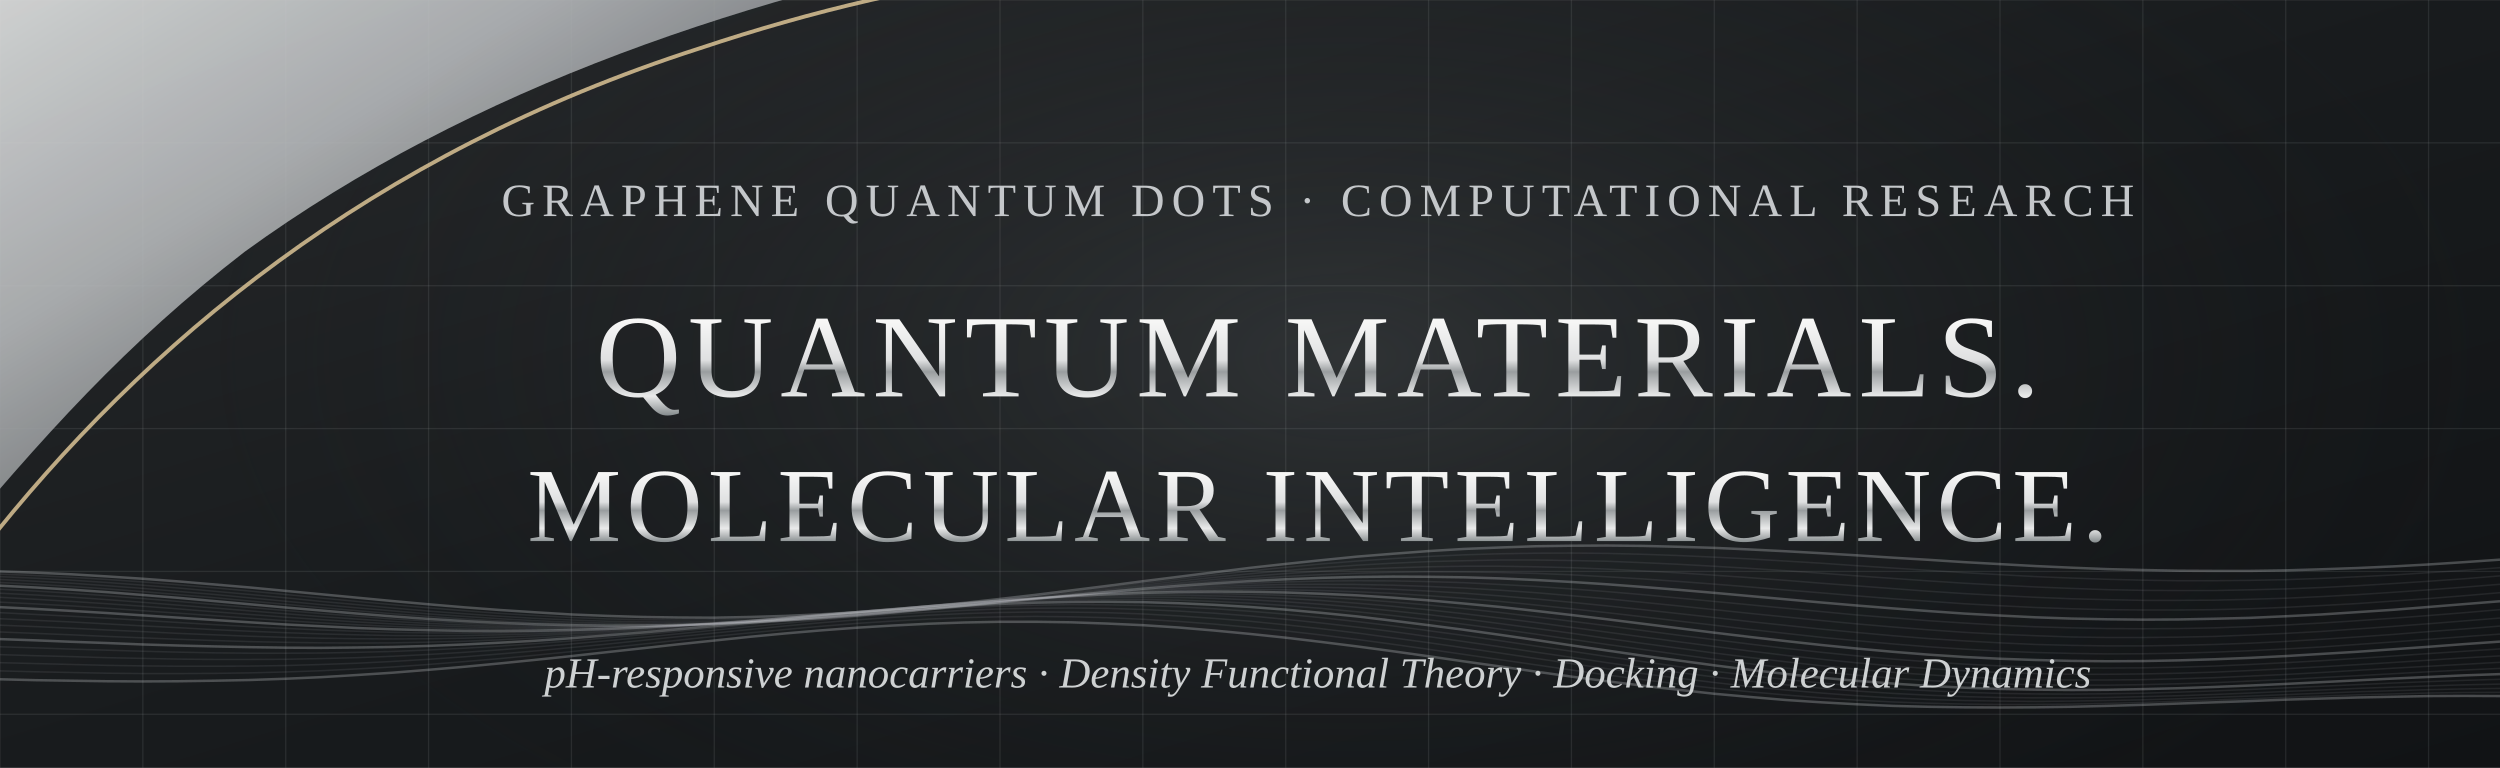
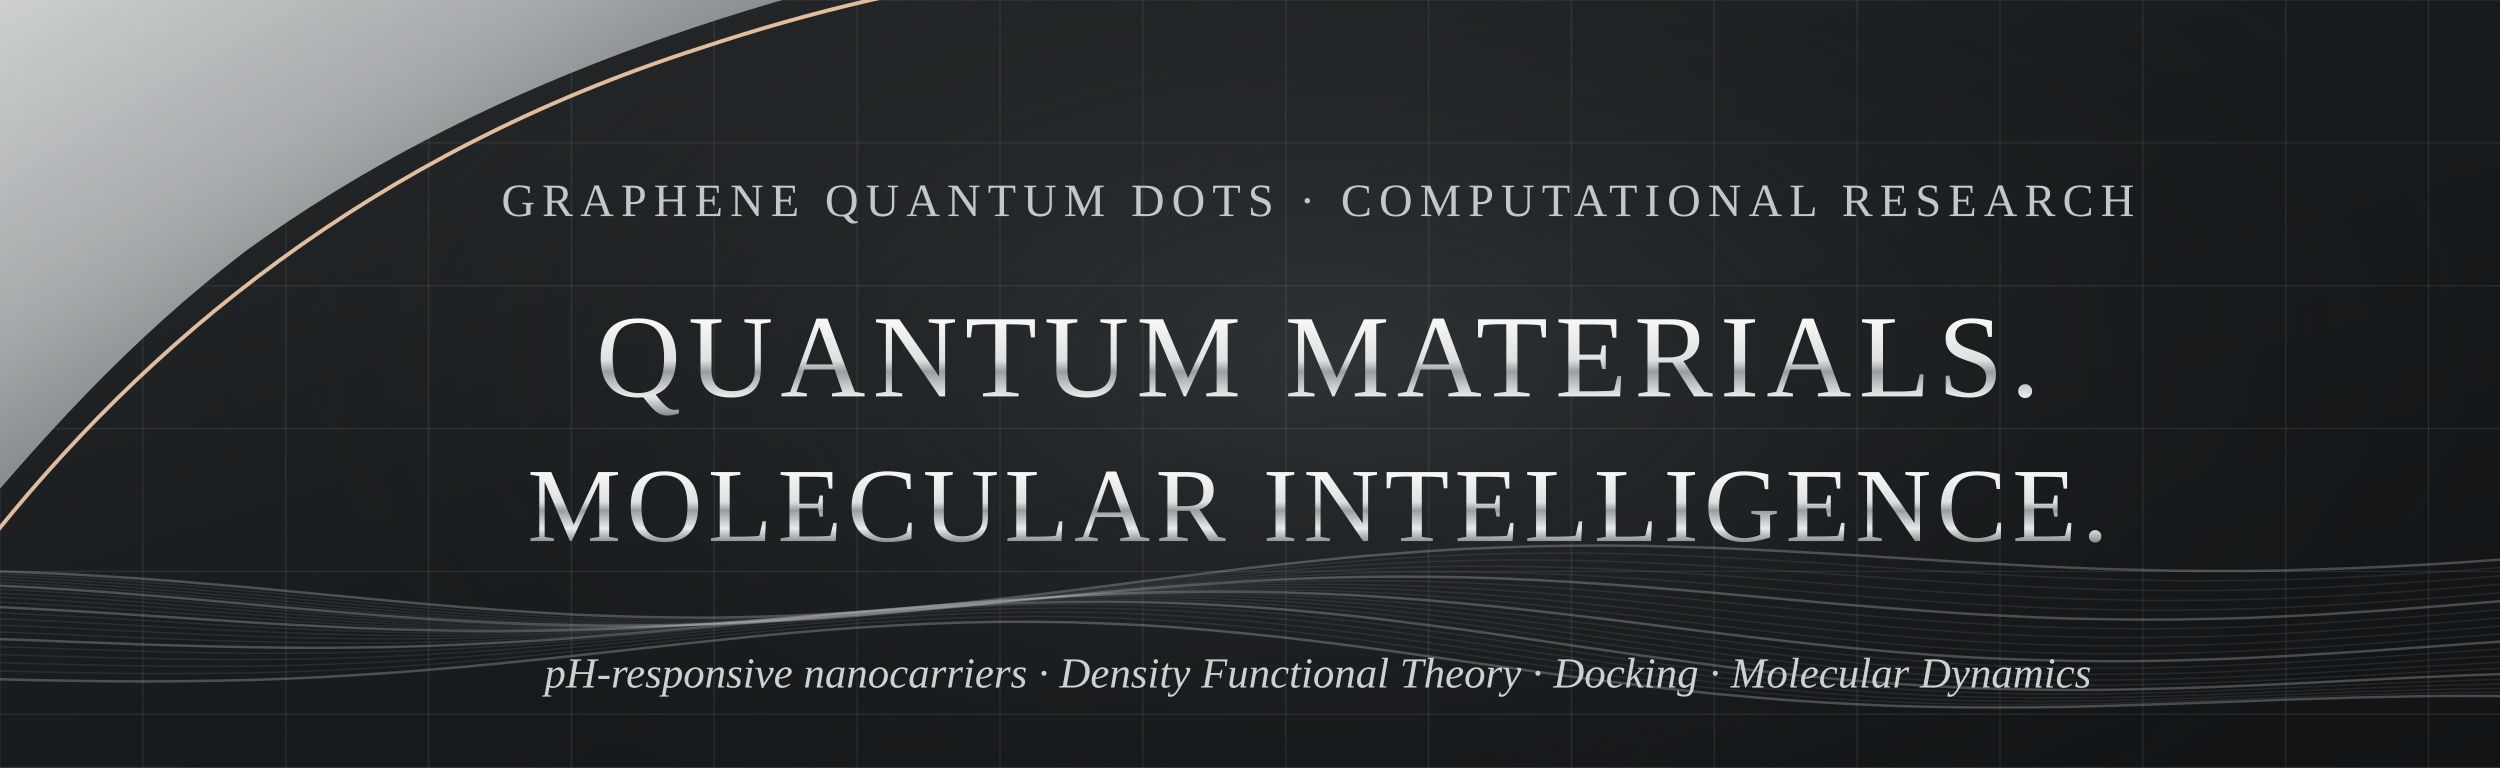
<svg xmlns="http://www.w3.org/2000/svg" width="1400" height="430" viewBox="0 0 1400 430" role="img" aria-labelledby="title desc">
  <defs>
    <linearGradient id="bg" x1="0" y1="0" x2="1" y2="1">
      <stop stop-color="#27292B" />
      <stop offset=".5" stop-color="#181B1D" />
      <stop offset="1" stop-color="#111315" />
    </linearGradient>
    <linearGradient id="silver" x1="0" y1="0" x2="0" y2="1">
      <stop stop-color="#F8F8F7" />
      <stop offset=".43" stop-color="#DFE0E1" />
      <stop offset=".55" stop-color="#999D9F" />
      <stop offset=".8" stop-color="#E9EAEA" />
      <stop offset="1" stop-color="#858B8D" />
    </linearGradient>
    <linearGradient id="corner" x1="0" y1="0" x2="1" y2=".9">
      <stop stop-color="#F3F4F3" />
      <stop offset=".36" stop-color="#B8BBBD" />
      <stop offset=".7" stop-color="#5A5E61" />
      <stop offset="1" stop-color="#A5A9AA" />
    </linearGradient>
    <linearGradient id="gold" x1="0" y1="0" x2="1" y2="0">
      <stop stop-color="#54472E" stop-opacity="0" />
-       <stop offset=".45" stop-color="#D8C194" />
-       <stop offset=".52" stop-color="#F1D9A8" />
+       <stop offset=".45" stop-color="#FFD6B0" />
+       <stop offset=".52" stop-color="#FFE2C8" />
      <stop offset="1" stop-color="#54472E" stop-opacity="0" />
    </linearGradient>
    <radialGradient id="glow">
      <stop stop-color="#55595B" stop-opacity=".38" />
      <stop offset="1" stop-color="#181B1D" stop-opacity="0" />
    </radialGradient>
    <clipPath id="frame">
      <rect width="1400" height="430" />
    </clipPath>
  </defs>
  <g clip-path="url(#frame)">
    <rect width="1400" height="430" fill="url(#bg)" />
    <ellipse cx="755" cy="200" rx="650" ry="340" fill="url(#glow)" />
    <g stroke="#969B9E" stroke-width=".7" stroke-opacity=".15">
      <path d="M0 0V430" />
      <path d="M80 0V430" />
      <path d="M160 0V430" />
      <path d="M240 0V430" />
      <path d="M320 0V430" />
      <path d="M400 0V430" />
      <path d="M480 0V430" />
      <path d="M560 0V430" />
      <path d="M640 0V430" />
      <path d="M720 0V430" />
      <path d="M800 0V430" />
      <path d="M880 0V430" />
      <path d="M960 0V430" />
      <path d="M1040 0V430" />
      <path d="M1120 0V430" />
      <path d="M1200 0V430" />
      <path d="M1280 0V430" />
      <path d="M1360 0V430" />
      <path d="M1440 0V430" />
      <path d="M0 0H1400" />
      <path d="M0 80H1400" />
      <path d="M0 160H1400" />
      <path d="M0 240H1400" />
      <path d="M0 320H1400" />
      <path d="M0 400H1400" />
    </g>
    <path d="M-50 -35H585C420 -3 265 48 137 141C71 192 25 243 -35 315Z" fill="url(#corner)" opacity=".88" />
-     <path d="M-10 308C81 192 208 86 392 27C455 6 518 -9 590 -18" stroke="#D8C194" stroke-width="2.2" stroke-opacity=".86" fill="none" />
+     <path d="M-10 308C81 192 208 86 392 27C455 6 518 -9 590 -18" stroke="#FFD6B0" stroke-width="2.2" stroke-opacity=".86" fill="none" />
    <g>
      <path d="M0.0 320.0 L20.0 320.7 L40.0 321.6 L60.0 322.8 L80.0 324.1 L100.0 325.6 L120.0 327.3 L140.0 329.0 L160.0 330.9 L180.0 332.8 L200.0 334.7 L220.0 336.6 L240.0 338.4 L260.0 340.1 L280.0 341.6 L300.0 342.9 L320.0 344.1 L340.0 344.9 L360.0 345.5 L380.0 345.8 L400.0 345.9 L420.0 345.5 L440.0 344.9 L460.0 344.0 L480.0 342.8 L500.0 341.3 L520.0 339.5 L540.0 337.6 L560.0 335.4 L580.0 333.1 L600.0 330.6 L620.0 328.1 L640.0 325.5 L660.0 323.0 L680.0 320.5 L700.0 318.0 L720.0 315.8 L740.0 313.7 L760.0 311.7 L780.0 310.1 L800.0 308.6 L820.0 307.4 L840.0 306.6 L860.0 305.9 L880.0 305.6 L900.0 305.5 L920.0 305.7 L940.0 306.2 L960.0 306.8 L980.0 307.7 L1000.0 308.7 L1020.0 309.8 L1040.0 311.0 L1060.0 312.3 L1080.0 313.5 L1100.0 314.8 L1120.0 315.9 L1140.0 317.0 L1160.0 317.9 L1180.0 318.7 L1200.0 319.2 L1220.0 319.6 L1240.0 319.7 L1260.0 319.7 L1280.0 319.4 L1300.0 318.8 L1320.0 318.1 L1340.0 317.2 L1360.0 316.1 L1380.0 314.8 L1400.0 313.4" fill="none" stroke="#C9CBCE" stroke-width="1.4" stroke-opacity=".3" />
      <path d="M0.0 321.5 L20.0 322.3 L40.0 323.3 L60.0 324.5 L80.0 325.9 L100.0 327.5 L120.0 329.2 L140.0 331.0 L160.0 332.9 L180.0 334.9 L200.0 336.8 L220.0 338.6 L240.0 340.4 L260.0 342.0 L280.0 343.5 L300.0 344.7 L320.0 345.8 L340.0 346.6 L360.0 347.0 L380.0 347.2 L400.0 347.1 L420.0 346.7 L440.0 346.0 L460.0 345.0 L480.0 343.7 L500.0 342.2 L520.0 340.4 L540.0 338.4 L560.0 336.2 L580.0 333.9 L600.0 331.6 L620.0 329.1 L640.0 326.7 L660.0 324.3 L680.0 322.0 L700.0 319.7 L720.0 317.7 L740.0 315.8 L760.0 314.2 L780.0 312.8 L800.0 311.6 L820.0 310.7 L840.0 310.1 L860.0 309.8 L880.0 309.7 L900.0 309.9 L920.0 310.4 L940.0 311.1 L960.0 312.0 L980.0 313.0 L1000.0 314.2 L1020.0 315.4 L1040.0 316.8 L1060.0 318.1 L1080.0 319.4 L1100.0 320.7 L1120.0 321.8 L1140.0 322.9 L1160.0 323.7 L1180.0 324.4 L1200.0 324.9 L1220.0 325.2 L1240.0 325.2 L1260.0 325.0 L1280.0 324.6 L1300.0 323.9 L1320.0 323.0 L1340.0 322.0 L1360.0 320.7 L1380.0 319.4 L1400.0 317.9" fill="none" stroke="#A9ADB1" stroke-width="0.85" stroke-opacity=".12" />
      <path d="M0.0 322.9 L20.0 323.8 L40.0 324.9 L60.0 326.2 L80.0 327.7 L100.0 329.3 L120.0 331.1 L140.0 332.9 L160.0 334.8 L180.0 336.8 L200.0 338.6 L220.0 340.5 L240.0 342.2 L260.0 343.7 L280.0 345.1 L300.0 346.3 L320.0 347.2 L340.0 347.9 L360.0 348.2 L380.0 348.3 L400.0 348.1 L420.0 347.6 L440.0 346.8 L460.0 345.7 L480.0 344.4 L500.0 342.8 L520.0 340.9 L540.0 339.0 L560.0 336.8 L580.0 334.6 L600.0 332.3 L620.0 330.0 L640.0 327.7 L660.0 325.4 L680.0 323.3 L700.0 321.3 L720.0 319.5 L740.0 317.9 L760.0 316.5 L780.0 315.4 L800.0 314.5 L820.0 314.0 L840.0 313.6 L860.0 313.6 L880.0 313.9 L900.0 314.3 L920.0 315.1 L940.0 316.0 L960.0 317.1 L980.0 318.3 L1000.0 319.6 L1020.0 321.0 L1040.0 322.5 L1060.0 323.9 L1080.0 325.3 L1100.0 326.6 L1120.0 327.7 L1140.0 328.7 L1160.0 329.5 L1180.0 330.2 L1200.0 330.6 L1220.0 330.7 L1240.0 330.7 L1260.0 330.3 L1280.0 329.8 L1300.0 329.0 L1320.0 328.0 L1340.0 326.8 L1360.0 325.5 L1380.0 324.1 L1400.0 322.5" fill="none" stroke="#A9ADB1" stroke-width="0.85" stroke-opacity=".12" />
      <path d="M0.0 324.5 L20.0 325.5 L40.0 326.6 L60.0 328.0 L80.0 329.5 L100.0 331.2 L120.0 332.9 L140.0 334.8 L160.0 336.7 L180.0 338.6 L200.0 340.4 L220.0 342.1 L240.0 343.8 L260.0 345.2 L280.0 346.5 L300.0 347.6 L320.0 348.4 L340.0 348.9 L360.0 349.2 L380.0 349.1 L400.0 348.8 L420.0 348.2 L440.0 347.3 L460.0 346.1 L480.0 344.7 L500.0 343.1 L520.0 341.2 L540.0 339.3 L560.0 337.2 L580.0 335.0 L600.0 332.8 L620.0 330.6 L640.0 328.5 L660.0 326.5 L680.0 324.5 L700.0 322.8 L720.0 321.2 L740.0 319.9 L760.0 318.8 L780.0 318.0 L800.0 317.4 L820.0 317.1 L840.0 317.1 L860.0 317.4 L880.0 317.9 L900.0 318.7 L920.0 319.7 L940.0 320.8 L960.0 322.1 L980.0 323.5 L1000.0 325.0 L1020.0 326.6 L1040.0 328.1 L1060.0 329.6 L1080.0 331.1 L1100.0 332.4 L1120.0 333.5 L1140.0 334.5 L1160.0 335.3 L1180.0 335.8 L1200.0 336.2 L1220.0 336.2 L1240.0 336.1 L1260.0 335.6 L1280.0 335.0 L1300.0 334.1 L1320.0 333.0 L1340.0 331.7 L1360.0 330.3 L1380.0 328.8 L1400.0 327.2" fill="none" stroke="#A9ADB1" stroke-width="0.85" stroke-opacity=".12" />
      <path d="M0.0 326.2 L20.0 327.2 L40.0 328.4 L60.0 329.8 L80.0 331.3 L100.0 333.0 L120.0 334.7 L140.0 336.6 L160.0 338.4 L180.0 340.3 L200.0 342.0 L220.0 343.7 L240.0 345.2 L260.0 346.6 L280.0 347.7 L300.0 348.7 L320.0 349.3 L340.0 349.7 L360.0 349.9 L380.0 349.7 L400.0 349.2 L420.0 348.5 L440.0 347.5 L460.0 346.3 L480.0 344.8 L500.0 343.1 L520.0 341.3 L540.0 339.4 L560.0 337.3 L580.0 335.3 L600.0 333.2 L620.0 331.1 L640.0 329.2 L660.0 327.3 L680.0 325.6 L700.0 324.1 L720.0 322.8 L740.0 321.8 L760.0 321.0 L780.0 320.5 L800.0 320.2 L820.0 320.3 L840.0 320.6 L860.0 321.1 L880.0 321.9 L900.0 323.0 L920.0 324.2 L940.0 325.6 L960.0 327.1 L980.0 328.7 L1000.0 330.4 L1020.0 332.0 L1040.0 333.7 L1060.0 335.3 L1080.0 336.7 L1100.0 338.1 L1120.0 339.2 L1140.0 340.2 L1160.0 340.9 L1180.0 341.4 L1200.0 341.6 L1220.0 341.6 L1240.0 341.4 L1260.0 340.9 L1280.0 340.1 L1300.0 339.1 L1320.0 338.0 L1340.0 336.6 L1360.0 335.2 L1380.0 333.6 L1400.0 331.9" fill="none" stroke="#A9ADB1" stroke-width="0.85" stroke-opacity=".12" />
      <path d="M0.0 328.0 L20.0 329.0 L40.0 330.2 L60.0 331.6 L80.0 333.2 L100.0 334.8 L120.0 336.6 L140.0 338.4 L160.0 340.2 L180.0 341.9 L200.0 343.6 L220.0 345.2 L240.0 346.6 L260.0 347.8 L280.0 348.8 L300.0 349.6 L320.0 350.1 L340.0 350.4 L360.0 350.3 L380.0 350.0 L400.0 349.5 L420.0 348.6 L440.0 347.5 L460.0 346.2 L480.0 344.7 L500.0 343.0 L520.0 341.2 L540.0 339.3 L560.0 337.3 L580.0 335.4 L600.0 333.4 L620.0 331.5 L640.0 329.7 L660.0 328.1 L680.0 326.7 L700.0 325.4 L720.0 324.4 L740.0 323.6 L760.0 323.1 L780.0 322.9 L800.0 323.0 L820.0 323.3 L840.0 323.9 L860.0 324.8 L880.0 325.9 L900.0 327.2 L920.0 328.7 L940.0 330.3 L960.0 332.0 L980.0 333.8 L1000.0 335.6 L1020.0 337.4 L1040.0 339.1 L1060.0 340.7 L1080.0 342.2 L1100.0 343.6 L1120.0 344.7 L1140.0 345.7 L1160.0 346.4 L1180.0 346.8 L1200.0 347.0 L1220.0 346.9 L1240.0 346.5 L1260.0 346.0 L1280.0 345.1 L1300.0 344.1 L1320.0 342.8 L1340.0 341.5 L1360.0 339.9 L1380.0 338.3 L1400.0 336.7" fill="none" stroke="#C9CBCE" stroke-width="1.4" stroke-opacity=".3" />
      <path d="M0.0 330.0 L20.0 331.0 L40.0 332.2 L60.0 333.6 L80.0 335.2 L100.0 336.8 L120.0 338.5 L140.0 340.2 L160.0 341.9 L180.0 343.6 L200.0 345.1 L220.0 346.6 L240.0 347.8 L260.0 348.9 L280.0 349.8 L300.0 350.4 L320.0 350.8 L340.0 350.8 L360.0 350.7 L380.0 350.2 L400.0 349.5 L420.0 348.6 L440.0 347.4 L460.0 346.0 L480.0 344.4 L500.0 342.7 L520.0 341.0 L540.0 339.1 L560.0 337.2 L580.0 335.3 L600.0 333.5 L620.0 331.8 L640.0 330.2 L660.0 328.8 L680.0 327.6 L700.0 326.6 L720.0 325.9 L740.0 325.4 L760.0 325.2 L780.0 325.3 L800.0 325.7 L820.0 326.3 L840.0 327.3 L860.0 328.4 L880.0 329.8 L900.0 331.3 L920.0 333.0 L940.0 334.9 L960.0 336.8 L980.0 338.7 L1000.0 340.6 L1020.0 342.5 L1040.0 344.4 L1060.0 346.0 L1080.0 347.6 L1100.0 348.9 L1120.0 350.1 L1140.0 351.0 L1160.0 351.6 L1180.0 352.0 L1200.0 352.1 L1220.0 352.0 L1240.0 351.6 L1260.0 350.9 L1280.0 350.0 L1300.0 348.9 L1320.0 347.6 L1340.0 346.2 L1360.0 344.7 L1380.0 343.1 L1400.0 341.4" fill="none" stroke="#A9ADB1" stroke-width="0.85" stroke-opacity=".12" />
      <path d="M0.0 332.2 L20.0 333.2 L40.0 334.4 L60.0 335.8 L80.0 337.3 L100.0 338.9 L120.0 340.5 L140.0 342.1 L160.0 343.7 L180.0 345.3 L200.0 346.7 L220.0 348.0 L240.0 349.1 L260.0 350.0 L280.0 350.7 L300.0 351.1 L320.0 351.3 L340.0 351.2 L360.0 350.9 L380.0 350.3 L400.0 349.5 L420.0 348.4 L440.0 347.1 L460.0 345.7 L480.0 344.1 L500.0 342.4 L520.0 340.6 L540.0 338.8 L560.0 337.0 L580.0 335.2 L600.0 333.6 L620.0 332.0 L640.0 330.6 L660.0 329.5 L680.0 328.5 L700.0 327.8 L720.0 327.3 L740.0 327.2 L760.0 327.3 L780.0 327.7 L800.0 328.4 L820.0 329.3 L840.0 330.5 L860.0 331.9 L880.0 333.6 L900.0 335.3 L920.0 337.3 L940.0 339.3 L960.0 341.4 L980.0 343.5 L1000.0 345.5 L1020.0 347.5 L1040.0 349.4 L1060.0 351.1 L1080.0 352.7 L1100.0 354.1 L1120.0 355.2 L1140.0 356.0 L1160.0 356.7 L1180.0 357.0 L1200.0 357.0 L1220.0 356.8 L1240.0 356.4 L1260.0 355.6 L1280.0 354.7 L1300.0 353.6 L1320.0 352.2 L1340.0 350.8 L1360.0 349.3 L1380.0 347.7 L1400.0 346.1" fill="none" stroke="#A9ADB1" stroke-width="0.85" stroke-opacity=".12" />
      <path d="M0.0 334.5 L20.0 335.6 L40.0 336.8 L60.0 338.1 L80.0 339.5 L100.0 341.0 L120.0 342.6 L140.0 344.1 L160.0 345.6 L180.0 347.0 L200.0 348.3 L220.0 349.4 L240.0 350.3 L260.0 351.0 L280.0 351.5 L300.0 351.8 L320.0 351.8 L340.0 351.5 L360.0 351.0 L380.0 350.3 L400.0 349.3 L420.0 348.2 L440.0 346.8 L460.0 345.3 L480.0 343.7 L500.0 342.0 L520.0 340.2 L540.0 338.4 L560.0 336.7 L580.0 335.1 L600.0 333.6 L620.0 332.2 L640.0 331.1 L660.0 330.1 L680.0 329.4 L700.0 328.9 L720.0 328.8 L740.0 328.9 L760.0 329.3 L780.0 330.0 L800.0 331.0 L820.0 332.2 L840.0 333.7 L860.0 335.4 L880.0 337.3 L900.0 339.3 L920.0 341.4 L940.0 343.6 L960.0 345.8 L980.0 348.1 L1000.0 350.2 L1020.0 352.3 L1040.0 354.2 L1060.0 356.0 L1080.0 357.6 L1100.0 358.9 L1120.0 360.0 L1140.0 360.9 L1160.0 361.4 L1180.0 361.7 L1200.0 361.7 L1220.0 361.4 L1240.0 360.9 L1260.0 360.2 L1280.0 359.2 L1300.0 358.0 L1320.0 356.7 L1340.0 355.3 L1360.0 353.7 L1380.0 352.2 L1400.0 350.6" fill="none" stroke="#A9ADB1" stroke-width="0.85" stroke-opacity=".12" />
      <path d="M0.0 337.2 L20.0 338.2 L40.0 339.3 L60.0 340.6 L80.0 342.0 L100.0 343.4 L120.0 344.8 L140.0 346.2 L160.0 347.6 L180.0 348.8 L200.0 349.9 L220.0 350.8 L240.0 351.6 L260.0 352.1 L280.0 352.4 L300.0 352.5 L320.0 352.3 L340.0 351.9 L360.0 351.2 L380.0 350.3 L400.0 349.2 L420.0 347.9 L440.0 346.5 L460.0 344.9 L480.0 343.2 L500.0 341.5 L520.0 339.8 L540.0 338.1 L560.0 336.5 L580.0 335.0 L600.0 333.6 L620.0 332.5 L640.0 331.5 L660.0 330.8 L680.0 330.3 L700.0 330.1 L720.0 330.3 L740.0 330.7 L760.0 331.4 L780.0 332.3 L800.0 333.6 L820.0 335.1 L840.0 336.8 L860.0 338.8 L880.0 340.9 L900.0 343.1 L920.0 345.4 L940.0 347.8 L960.0 350.1 L980.0 352.5 L1000.0 354.7 L1020.0 356.9 L1040.0 358.8 L1060.0 360.6 L1080.0 362.2 L1100.0 363.5 L1120.0 364.6 L1140.0 365.4 L1160.0 365.9 L1180.0 366.2 L1200.0 366.1 L1220.0 365.8 L1240.0 365.2 L1260.0 364.4 L1280.0 363.4 L1300.0 362.3 L1320.0 360.9 L1340.0 359.5 L1360.0 358.0 L1380.0 356.5 L1400.0 355.1" fill="none" stroke="#A9ADB1" stroke-width="0.85" stroke-opacity=".12" />
      <path d="M0.0 340.0 L20.0 341.0 L40.0 342.1 L60.0 343.3 L80.0 344.6 L100.0 345.9 L120.0 347.2 L140.0 348.5 L160.0 349.7 L180.0 350.7 L200.0 351.7 L220.0 352.4 L240.0 352.9 L260.0 353.3 L280.0 353.4 L300.0 353.2 L320.0 352.8 L340.0 352.2 L360.0 351.4 L380.0 350.3 L400.0 349.1 L420.0 347.7 L440.0 346.2 L460.0 344.5 L480.0 342.8 L500.0 341.2 L520.0 339.5 L540.0 337.9 L560.0 336.3 L580.0 335.0 L600.0 333.8 L620.0 332.8 L640.0 332.0 L660.0 331.5 L680.0 331.3 L700.0 331.4 L720.0 331.8 L740.0 332.5 L760.0 333.4 L780.0 334.7 L800.0 336.2 L820.0 338.0 L840.0 339.9 L860.0 342.1 L880.0 344.4 L900.0 346.8 L920.0 349.3 L940.0 351.8 L960.0 354.3 L980.0 356.7 L1000.0 359.0 L1020.0 361.2 L1040.0 363.2 L1060.0 365.0 L1080.0 366.6 L1100.0 367.9 L1120.0 368.9 L1140.0 369.6 L1160.0 370.1 L1180.0 370.3 L1200.0 370.2 L1220.0 369.8 L1240.0 369.2 L1260.0 368.4 L1280.0 367.4 L1300.0 366.2 L1320.0 365.0 L1340.0 363.6 L1360.0 362.2 L1380.0 360.7 L1400.0 359.3" fill="none" stroke="#C9CBCE" stroke-width="1.4" stroke-opacity=".3" />
      <path d="M0.0 343.1 L20.0 344.1 L40.0 345.1 L60.0 346.2 L80.0 347.4 L100.0 348.6 L120.0 349.8 L140.0 350.9 L160.0 351.9 L180.0 352.8 L200.0 353.5 L220.0 354.1 L240.0 354.4 L260.0 354.5 L280.0 354.4 L300.0 354.0 L320.0 353.4 L340.0 352.6 L360.0 351.6 L380.0 350.4 L400.0 349.0 L420.0 347.5 L440.0 345.9 L460.0 344.3 L480.0 342.6 L500.0 340.9 L520.0 339.2 L540.0 337.7 L560.0 336.3 L580.0 335.1 L600.0 334.0 L620.0 333.2 L640.0 332.7 L660.0 332.4 L680.0 332.4 L700.0 332.8 L720.0 333.4 L740.0 334.3 L760.0 335.6 L780.0 337.1 L800.0 338.8 L820.0 340.8 L840.0 343.0 L860.0 345.4 L880.0 347.9 L900.0 350.4 L920.0 353.1 L940.0 355.7 L960.0 358.2 L980.0 360.7 L1000.0 363.1 L1020.0 365.3 L1040.0 367.3 L1060.0 369.1 L1080.0 370.6 L1100.0 371.9 L1120.0 372.9 L1140.0 373.6 L1160.0 374.0 L1180.0 374.1 L1200.0 374.0 L1220.0 373.6 L1240.0 373.0 L1260.0 372.1 L1280.0 371.1 L1300.0 370.0 L1320.0 368.7 L1340.0 367.4 L1360.0 366.0 L1380.0 364.7 L1400.0 363.4" fill="none" stroke="#A9ADB1" stroke-width="0.85" stroke-opacity=".12" />
      <path d="M0.0 346.5 L20.0 347.4 L40.0 348.3 L60.0 349.4 L80.0 350.5 L100.0 351.5 L120.0 352.6 L140.0 353.5 L160.0 354.3 L180.0 355.0 L200.0 355.5 L220.0 355.9 L240.0 356.0 L260.0 355.9 L280.0 355.5 L300.0 355.0 L320.0 354.2 L340.0 353.2 L360.0 352.0 L380.0 350.6 L400.0 349.1 L420.0 347.5 L440.0 345.9 L460.0 344.1 L480.0 342.4 L500.0 340.8 L520.0 339.2 L540.0 337.7 L560.0 336.4 L580.0 335.3 L600.0 334.4 L620.0 333.8 L640.0 333.5 L660.0 333.4 L680.0 333.7 L700.0 334.2 L720.0 335.1 L740.0 336.3 L760.0 337.8 L780.0 339.5 L800.0 341.5 L820.0 343.7 L840.0 346.1 L860.0 348.6 L880.0 351.3 L900.0 354.0 L920.0 356.7 L940.0 359.4 L960.0 362.0 L980.0 364.6 L1000.0 367.0 L1020.0 369.2 L1040.0 371.2 L1060.0 372.9 L1080.0 374.4 L1100.0 375.6 L1120.0 376.6 L1140.0 377.2 L1160.0 377.6 L1180.0 377.6 L1200.0 377.4 L1220.0 377.0 L1240.0 376.4 L1260.0 375.5 L1280.0 374.5 L1300.0 373.4 L1320.0 372.2 L1340.0 371.0 L1360.0 369.7 L1380.0 368.4 L1400.0 367.3" fill="none" stroke="#A9ADB1" stroke-width="0.85" stroke-opacity=".12" />
      <path d="M0.0 350.1 L20.0 350.9 L40.0 351.8 L60.0 352.8 L80.0 353.7 L100.0 354.7 L120.0 355.5 L140.0 356.3 L160.0 356.9 L180.0 357.4 L200.0 357.7 L220.0 357.8 L240.0 357.7 L260.0 357.4 L280.0 356.8 L300.0 356.0 L320.0 355.0 L340.0 353.9 L360.0 352.5 L380.0 351.0 L400.0 349.4 L420.0 347.7 L440.0 346.0 L460.0 344.2 L480.0 342.5 L500.0 340.8 L520.0 339.3 L540.0 337.9 L560.0 336.7 L580.0 335.8 L600.0 335.1 L620.0 334.6 L640.0 334.5 L660.0 334.6 L680.0 335.1 L700.0 335.9 L720.0 337.0 L740.0 338.4 L760.0 340.1 L780.0 342.1 L800.0 344.2 L820.0 346.6 L840.0 349.2 L860.0 351.9 L880.0 354.6 L900.0 357.5 L920.0 360.3 L940.0 363.0 L960.0 365.7 L980.0 368.2 L1000.0 370.6 L1020.0 372.8 L1040.0 374.8 L1060.0 376.5 L1080.0 377.9 L1100.0 379.1 L1120.0 379.9 L1140.0 380.5 L1160.0 380.8 L1180.0 380.8 L1200.0 380.6 L1220.0 380.1 L1240.0 379.5 L1260.0 378.6 L1280.0 377.7 L1300.0 376.6 L1320.0 375.4 L1340.0 374.2 L1360.0 373.1 L1380.0 372.0 L1400.0 370.9" fill="none" stroke="#A9ADB1" stroke-width="0.85" stroke-opacity=".12" />
      <path d="M0.0 353.9 L20.0 354.7 L40.0 355.5 L60.0 356.4 L80.0 357.2 L100.0 358.0 L120.0 358.7 L140.0 359.3 L160.0 359.7 L180.0 360.0 L200.0 360.1 L220.0 360.0 L240.0 359.6 L260.0 359.1 L280.0 358.3 L300.0 357.3 L320.0 356.1 L340.0 354.8 L360.0 353.2 L380.0 351.6 L400.0 349.9 L420.0 348.1 L440.0 346.3 L460.0 344.5 L480.0 342.8 L500.0 341.2 L520.0 339.7 L540.0 338.4 L560.0 337.3 L580.0 336.5 L600.0 335.9 L620.0 335.7 L640.0 335.7 L660.0 336.1 L680.0 336.8 L700.0 337.8 L720.0 339.1 L740.0 340.7 L760.0 342.6 L780.0 344.7 L800.0 347.1 L820.0 349.6 L840.0 352.3 L860.0 355.1 L880.0 358.0 L900.0 360.9 L920.0 363.7 L940.0 366.5 L960.0 369.2 L980.0 371.7 L1000.0 374.1 L1020.0 376.2 L1040.0 378.1 L1060.0 379.8 L1080.0 381.1 L1100.0 382.2 L1120.0 383.0 L1140.0 383.5 L1160.0 383.7 L1180.0 383.7 L1200.0 383.4 L1220.0 382.9 L1240.0 382.3 L1260.0 381.4 L1280.0 380.5 L1300.0 379.4 L1320.0 378.4 L1340.0 377.3 L1360.0 376.2 L1380.0 375.2 L1400.0 374.3" fill="none" stroke="#A9ADB1" stroke-width="0.85" stroke-opacity=".12" />
      <path d="M0.0 357.9 L20.0 358.6 L40.0 359.4 L60.0 360.1 L80.0 360.9 L100.0 361.5 L120.0 362.0 L140.0 362.4 L160.0 362.7 L180.0 362.8 L200.0 362.6 L220.0 362.3 L240.0 361.7 L260.0 360.9 L280.0 359.9 L300.0 358.8 L320.0 357.4 L340.0 355.8 L360.0 354.2 L380.0 352.4 L400.0 350.6 L420.0 348.7 L440.0 346.9 L460.0 345.1 L480.0 343.4 L500.0 341.8 L520.0 340.4 L540.0 339.2 L560.0 338.2 L580.0 337.5 L600.0 337.1 L620.0 337.0 L640.0 337.2 L660.0 337.8 L680.0 338.7 L700.0 339.9 L720.0 341.4 L740.0 343.2 L760.0 345.2 L780.0 347.6 L800.0 350.1 L820.0 352.7 L840.0 355.5 L860.0 358.4 L880.0 361.4 L900.0 364.3 L920.0 367.2 L940.0 369.9 L960.0 372.6 L980.0 375.1 L1000.0 377.4 L1020.0 379.5 L1040.0 381.3 L1060.0 382.8 L1080.0 384.1 L1100.0 385.1 L1120.0 385.8 L1140.0 386.2 L1160.0 386.4 L1180.0 386.3 L1200.0 385.9 L1220.0 385.4 L1240.0 384.7 L1260.0 383.9 L1280.0 383.0 L1300.0 382.0 L1320.0 381.0 L1340.0 380.0 L1360.0 379.1 L1380.0 378.2 L1400.0 377.5" fill="none" stroke="#C9CBCE" stroke-width="1.4" stroke-opacity=".3" />
      <path d="M0.0 362.2 L20.0 362.8 L40.0 363.5 L60.0 364.1 L80.0 364.7 L100.0 365.2 L120.0 365.6 L140.0 365.8 L160.0 365.8 L180.0 365.7 L200.0 365.3 L220.0 364.8 L240.0 364.0 L260.0 363.0 L280.0 361.8 L300.0 360.4 L320.0 358.9 L340.0 357.2 L360.0 355.4 L380.0 353.5 L400.0 351.6 L420.0 349.7 L440.0 347.8 L460.0 346.0 L480.0 344.3 L500.0 342.7 L520.0 341.4 L540.0 340.3 L560.0 339.4 L580.0 338.9 L600.0 338.6 L620.0 338.7 L640.0 339.1 L660.0 339.8 L680.0 340.9 L700.0 342.3 L720.0 343.9 L740.0 345.9 L760.0 348.1 L780.0 350.5 L800.0 353.2 L820.0 355.9 L840.0 358.8 L860.0 361.8 L880.0 364.7 L900.0 367.7 L920.0 370.5 L940.0 373.3 L960.0 375.9 L980.0 378.3 L1000.0 380.5 L1020.0 382.5 L1040.0 384.2 L1060.0 385.7 L1080.0 386.8 L1100.0 387.7 L1120.0 388.3 L1140.0 388.6 L1160.0 388.7 L1180.0 388.5 L1200.0 388.2 L1220.0 387.6 L1240.0 386.9 L1260.0 386.1 L1280.0 385.2 L1300.0 384.3 L1320.0 383.4 L1340.0 382.5 L1360.0 381.7 L1380.0 381.0 L1400.0 380.4" fill="none" stroke="#A9ADB1" stroke-width="0.85" stroke-opacity=".12" />
      <path d="M0.0 366.6 L20.0 367.2 L40.0 367.7 L60.0 368.3 L80.0 368.7 L100.0 369.1 L120.0 369.3 L140.0 369.3 L160.0 369.2 L180.0 368.8 L200.0 368.3 L220.0 367.5 L240.0 366.5 L260.0 365.3 L280.0 363.9 L300.0 362.3 L320.0 360.6 L340.0 358.8 L360.0 356.9 L380.0 354.9 L400.0 352.9 L420.0 350.9 L440.0 349.0 L460.0 347.2 L480.0 345.5 L500.0 344.0 L520.0 342.8 L540.0 341.8 L560.0 341.0 L580.0 340.6 L600.0 340.5 L620.0 340.7 L640.0 341.3 L660.0 342.2 L680.0 343.4 L700.0 344.9 L720.0 346.8 L740.0 348.9 L760.0 351.2 L780.0 353.7 L800.0 356.5 L820.0 359.3 L840.0 362.2 L860.0 365.2 L880.0 368.1 L900.0 371.1 L920.0 373.9 L940.0 376.6 L960.0 379.1 L980.0 381.4 L1000.0 383.5 L1020.0 385.4 L1040.0 387.0 L1060.0 388.3 L1080.0 389.3 L1100.0 390.1 L1120.0 390.6 L1140.0 390.8 L1160.0 390.8 L1180.0 390.6 L1200.0 390.1 L1220.0 389.6 L1240.0 388.9 L1260.0 388.1 L1280.0 387.2 L1300.0 386.4 L1320.0 385.5 L1340.0 384.8 L1360.0 384.1 L1380.0 383.5 L1400.0 383.1" fill="none" stroke="#A9ADB1" stroke-width="0.85" stroke-opacity=".12" />
      <path d="M0.0 371.1 L20.0 371.6 L40.0 372.1 L60.0 372.6 L80.0 372.9 L100.0 373.1 L120.0 373.1 L140.0 373.0 L160.0 372.7 L180.0 372.1 L200.0 371.4 L220.0 370.4 L240.0 369.2 L260.0 367.8 L280.0 366.2 L300.0 364.5 L320.0 362.6 L340.0 360.7 L360.0 358.6 L380.0 356.5 L400.0 354.5 L420.0 352.5 L440.0 350.5 L460.0 348.7 L480.0 347.1 L500.0 345.7 L520.0 344.5 L540.0 343.6 L560.0 343.0 L580.0 342.7 L600.0 342.8 L620.0 343.1 L640.0 343.8 L660.0 344.9 L680.0 346.3 L700.0 347.9 L720.0 349.9 L740.0 352.1 L760.0 354.5 L780.0 357.2 L800.0 359.9 L820.0 362.8 L840.0 365.7 L860.0 368.7 L880.0 371.6 L900.0 374.5 L920.0 377.2 L940.0 379.8 L960.0 382.2 L980.0 384.5 L1000.0 386.4 L1020.0 388.1 L1040.0 389.6 L1060.0 390.8 L1080.0 391.7 L1100.0 392.3 L1120.0 392.6 L1140.0 392.8 L1160.0 392.6 L1180.0 392.3 L1200.0 391.9 L1220.0 391.3 L1240.0 390.5 L1260.0 389.8 L1280.0 389.0 L1300.0 388.2 L1320.0 387.4 L1340.0 386.8 L1360.0 386.2 L1380.0 385.8 L1400.0 385.5" fill="none" stroke="#A9ADB1" stroke-width="0.85" stroke-opacity=".12" />
      <path d="M0.0 375.7 L20.0 376.2 L40.0 376.6 L60.0 377.0 L80.0 377.2 L100.0 377.2 L120.0 377.1 L140.0 376.8 L160.0 376.3 L180.0 375.6 L200.0 374.6 L220.0 373.5 L240.0 372.1 L260.0 370.5 L280.0 368.8 L300.0 366.9 L320.0 364.9 L340.0 362.8 L360.0 360.7 L380.0 358.5 L400.0 356.4 L420.0 354.4 L440.0 352.5 L460.0 350.7 L480.0 349.1 L500.0 347.8 L520.0 346.7 L540.0 345.9 L560.0 345.4 L580.0 345.2 L600.0 345.4 L620.0 345.9 L640.0 346.8 L660.0 348.0 L680.0 349.5 L700.0 351.3 L720.0 353.3 L740.0 355.6 L760.0 358.1 L780.0 360.8 L800.0 363.6 L820.0 366.5 L840.0 369.4 L860.0 372.3 L880.0 375.2 L900.0 378.0 L920.0 380.6 L940.0 383.1 L960.0 385.4 L980.0 387.4 L1000.0 389.2 L1020.0 390.8 L1040.0 392.1 L1060.0 393.1 L1080.0 393.8 L1100.0 394.3 L1120.0 394.5 L1140.0 394.5 L1160.0 394.3 L1180.0 393.9 L1200.0 393.4 L1220.0 392.7 L1240.0 392.0 L1260.0 391.3 L1280.0 390.5 L1300.0 389.8 L1320.0 389.1 L1340.0 388.6 L1360.0 388.1 L1380.0 387.8 L1400.0 387.7" fill="none" stroke="#A9ADB1" stroke-width="0.85" stroke-opacity=".12" />
      <path d="M0.0 380.4 L20.0 380.9 L40.0 381.2 L60.0 381.5 L80.0 381.6 L100.0 381.5 L120.0 381.2 L140.0 380.8 L160.0 380.1 L180.0 379.2 L200.0 378.0 L220.0 376.7 L240.0 375.1 L260.0 373.4 L280.0 371.5 L300.0 369.5 L320.0 367.4 L340.0 365.2 L360.0 363.0 L380.0 360.8 L400.0 358.7 L420.0 356.6 L440.0 354.7 L460.0 353.0 L480.0 351.5 L500.0 350.3 L520.0 349.3 L540.0 348.6 L560.0 348.2 L580.0 348.2 L600.0 348.5 L620.0 349.2 L640.0 350.1 L660.0 351.4 L680.0 353.1 L700.0 355.0 L720.0 357.1 L740.0 359.5 L760.0 362.0 L780.0 364.7 L800.0 367.5 L820.0 370.4 L840.0 373.2 L860.0 376.1 L880.0 378.9 L900.0 381.5 L920.0 384.0 L940.0 386.3 L960.0 388.5 L980.0 390.3 L1000.0 392.0 L1020.0 393.3 L1040.0 394.4 L1060.0 395.3 L1080.0 395.8 L1100.0 396.1 L1120.0 396.2 L1140.0 396.1 L1160.0 395.8 L1180.0 395.3 L1200.0 394.7 L1220.0 394.0 L1240.0 393.3 L1260.0 392.6 L1280.0 391.8 L1300.0 391.2 L1320.0 390.6 L1340.0 390.2 L1360.0 389.8 L1380.0 389.7 L1400.0 389.8" fill="none" stroke="#C9CBCE" stroke-width="1.4" stroke-opacity=".3" />
    </g>
    <g text-anchor="middle" font-family="Georgia,'Times New Roman',serif">
      <text x="738" y="121" fill="#C4C7CA" font-size="26" letter-spacing="4">GRAPHENE QUANTUM DOTS · COMPUTATIONAL RESEARCH</text>
      <text x="738" y="222" fill="url(#silver)" font-size="66" letter-spacing="4">QUANTUM MATERIALS.</text>
      <text x="738" y="303" fill="url(#silver)" font-size="59" letter-spacing="3">MOLECULAR INTELLIGENCE.</text>
      <text x="738" y="385" fill="#CED1D2" font-size="24" font-style="italic">pH-responsive nanocarriers · Density Functional Theory · Docking · Molecular Dynamics</text>
    </g>
    <path d="M322 324H1152" stroke="url(#gold)" stroke-width="2.6" />
  </g>
</svg>
